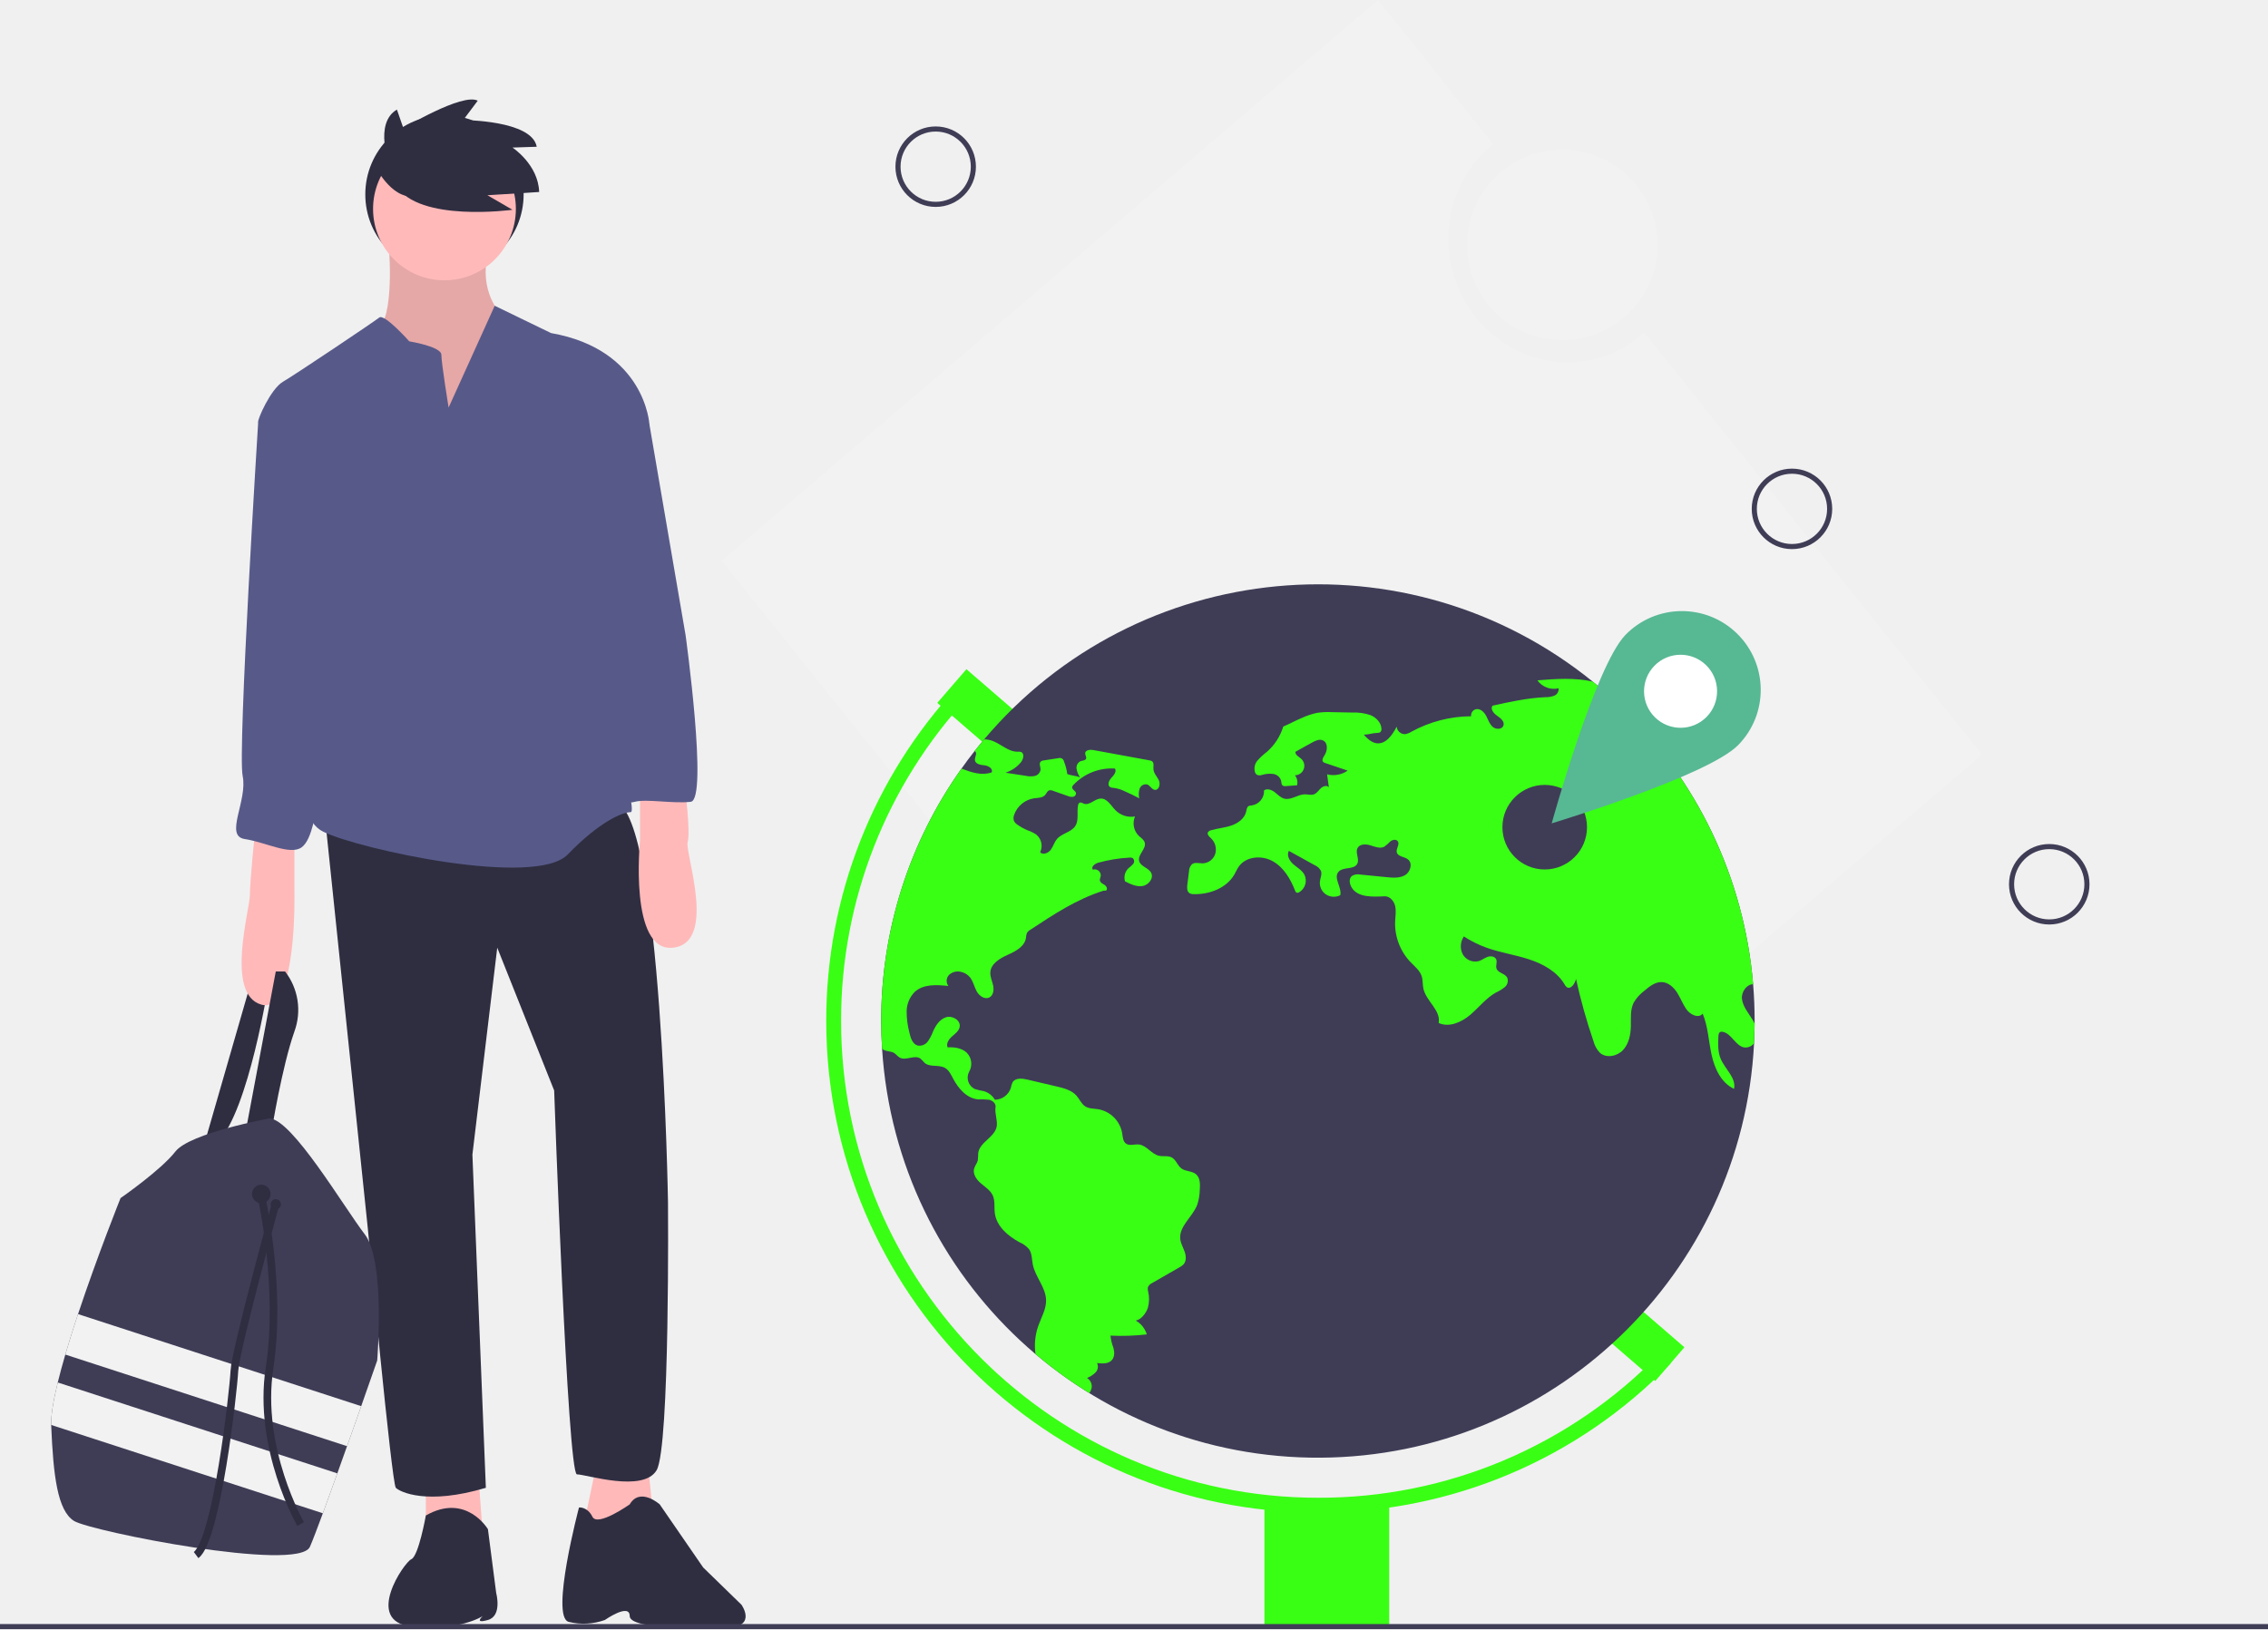
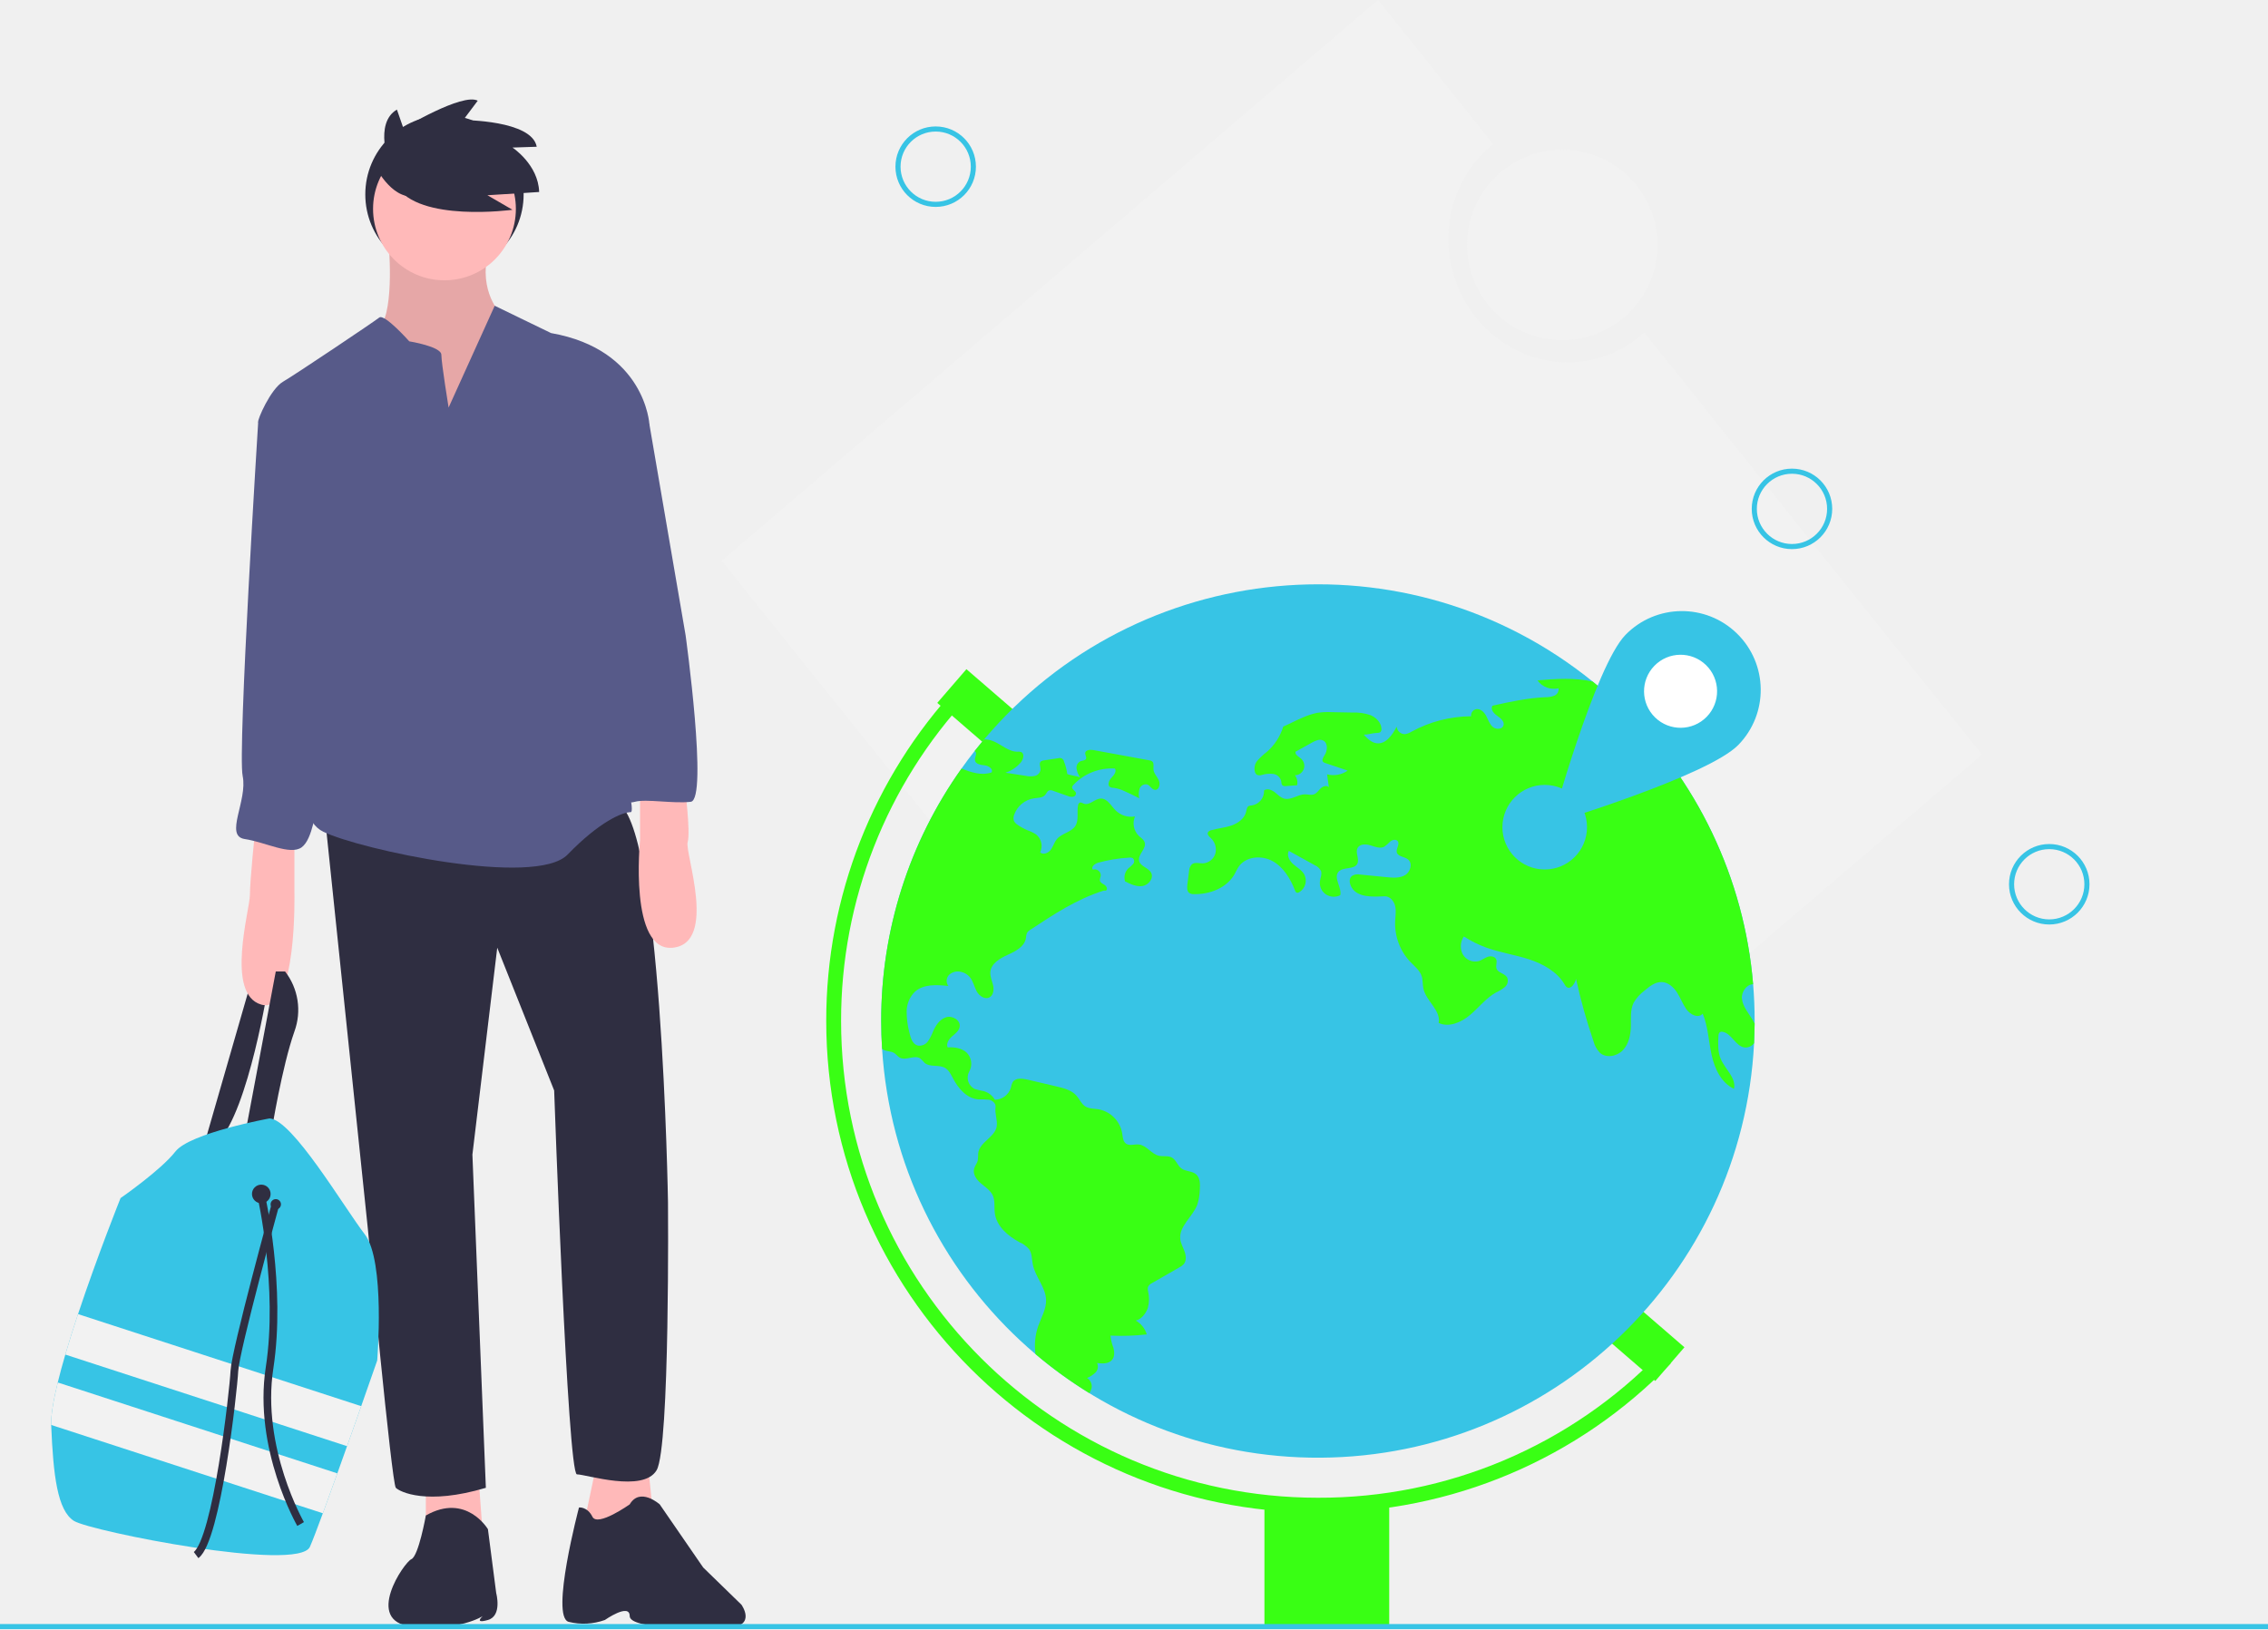
<svg xmlns="http://www.w3.org/2000/svg" id="b68b2dea-431f-4b15-9350-961d32a371b9" data-name="Layer 1" width="888" height="637.962" viewBox="0 0 888 637.962">
  <circle cx="174.023" cy="76.131" r="30.997" fill="#2f2e41" />
  <path d="M235.615,580.545l19.044-66.045,6.483,2.026s-7.699,49.433-19.854,61.993Z" transform="translate(-156 -131.237)" fill="#2f2e41" />
  <path d="M308.143,226.007s2.431,25.932-3.241,33.225,3.647,21.475,3.647,21.475l17.018,20.259,25.122-11.345,3.647-21.07-2.431-14.587s-8.509-8.509-4.862-23.906S308.143,226.007,308.143,226.007Z" transform="translate(-156 -131.237)" fill="#ffb9b9" />
  <path d="M308.143,226.007s2.431,25.932-3.241,33.225,3.647,21.475,3.647,21.475l17.018,20.259,25.122-11.345,3.647-21.07-2.431-14.587s-8.509-8.509-4.862-23.906S308.143,226.007,308.143,226.007Z" transform="translate(-156 -131.237)" opacity="0.1" />
  <polygon points="166.73 579.778 166.73 596.39 189.015 600.847 186.989 573.295 166.73 579.778" fill="#ffb9b9" />
  <polygon points="233.586 573.295 228.723 596.39 238.448 603.278 255.466 590.718 253.44 570.863 233.586 573.295" fill="#ffb9b9" />
  <path d="M347.041,730.058s-8.509-14.383-24.311-5.368c0,0-2.836,15.903-5.673,17.118s-18.639,24.311,0,26.337,27.958-4.052,27.958-4.052-3.647,3.138,2.026,1.517,3.241-10.535,3.241-10.535Z" transform="translate(-156 -131.237)" fill="#2f2e41" />
  <path d="M402.551,720.334s-12.561,8.914-14.587,4.862-5.267-3.647-5.267-3.647-11.345,42.768-4.052,44.794A24.584,24.584,0,0,0,392.827,765.611s9.724-6.81,9.724-1.543,27.147,4.888,38.493,4.483,5.267-8.914,5.267-8.914l-14.992-14.587-17.018-24.716S406.603,713.446,402.551,720.334Z" transform="translate(-156 -131.237)" fill="#2f2e41" />
  <path d="M283.022,449.264l17.018,163.29s9.319,99.676,10.94,101.297,12.156,6.888,35.251,0l-5.267-130.47,9.724-81.037,22.285,55.916s5.267,150.324,8.914,150.324,25.932,7.293,31.199-1.621,4.457-104.943,4.457-104.943-2.431-151.54-20.259-156.402S283.022,449.264,283.022,449.264Z" transform="translate(-156 -131.237)" fill="#2f2e41" />
  <circle cx="174.023" cy="81.804" r="27.958" fill="#ffb9b9" />
  <path d="M331.644,290.836s-2.836-17.423-2.836-20.665-12.561-5.267-12.561-5.267-9.724-10.94-11.75-9.319-32.82,22.285-37.682,25.122-10.13,14.992-9.724,15.802,25.527,53.485,25.527,53.485,10.94,32.415,3.241,49.433-17.423,50.648-3.241,57.536,83.063,21.88,95.624,8.914,21.475-16.613,24.716-16.613-13.371-56.321-9.724-61.588-1.621-38.087-1.621-38.087l18.639-52.269s-1.621-29.173-38.493-35.656L349.699,250.968Z" transform="translate(-156 -131.237)" fill="#575a89" />
  <path d="M255.874,456.558s-2.026,19.449-2.026,25.122-9.724,38.898,4.457,42.95,12.966-44.165,12.966-44.165V455.747Z" transform="translate(-156 -131.237)" fill="#ffb9b9" />
  <path d="M424.026,438.324s2.431,18.639,1.216,22.69,11.75,39.303-5.673,41.329-12.966-42.139-12.966-42.139v-21.88Z" transform="translate(-156 -131.237)" fill="#ffb9b9" />
  <path d="M252.227,574.062l11.75-62.399h3.647a24.543,24.543,0,0,1,3.647,23.501c-4.862,13.776-8.914,38.898-8.914,38.898Z" transform="translate(-156 -131.237)" fill="#2f2e41" />
  <path d="M263.167,291.647l-6.078,4.862s-8.104,128.849-6.078,138.574-7.293,23.501.81,24.716,17.828,6.483,22.285,3.241,5.267-14.992,6.888-17.828,4.457-36.467,4.457-36.467,8.509-33.63,3.241-58.752-10.13-50.648-10.13-50.648Z" transform="translate(-156 -131.237)" fill="#575a89" />
  <path d="M391.611,281.517,410.25,297.319l14.182,82.658s8.914,64.425,2.026,65.235-17.423-1.216-21.88,0-8.104-2.026-8.104-2.026-4.862-25.932-4.862-26.337S388.37,386.866,388.37,386.866l-4.052-33.225,6.078-36.467Z" transform="translate(-156 -131.237)" fill="#575a89" />
-   <path d="M303.686,664.013s-2.634,7.565-6.264,17.865c-1.686,4.789-3.586,10.174-5.543,15.665-1.26,3.549-2.54,7.143-3.801,10.652-2.01,5.612-3.963,11.001-5.669,15.628-2.253,6.106-4.08,10.891-5.061,13.124-4.457,10.13-85.899-6.078-92.382-10.13s-8.104-17.828-8.914-37.277c-.004-.101-.008-.203-.008-.304-.105-3.926.895-9.773,2.569-16.633.835-3.428,1.84-7.107,2.958-10.928,1.499-5.126,3.201-10.498,4.98-15.847,7.642-22.974,16.649-45.429,16.649-45.429s15.802-10.94,21.475-18.233,36.872-12.966,36.872-12.966c8.914.405,29.173,34.846,37.277,45.381S303.686,664.013,303.686,664.013Z" transform="translate(-156 -131.237)" fill="#3f3d56" />
+   <path d="M303.686,664.013s-2.634,7.565-6.264,17.865c-1.686,4.789-3.586,10.174-5.543,15.665-1.26,3.549-2.54,7.143-3.801,10.652-2.01,5.612-3.963,11.001-5.669,15.628-2.253,6.106-4.08,10.891-5.061,13.124-4.457,10.13-85.899-6.078-92.382-10.13s-8.104-17.828-8.914-37.277c-.004-.101-.008-.203-.008-.304-.105-3.926.895-9.773,2.569-16.633.835-3.428,1.84-7.107,2.958-10.928,1.499-5.126,3.201-10.498,4.98-15.847,7.642-22.974,16.649-45.429,16.649-45.429s15.802-10.94,21.475-18.233,36.872-12.966,36.872-12.966c8.914.405,29.173,34.846,37.277,45.381S303.686,664.013,303.686,664.013Z" transform="translate(-156 -131.237)" fill="#37C4E5" />
  <circle cx="102.305" cy="467.541" r="3.647" fill="#2f2e41" />
  <circle cx="107.978" cy="471.593" r="2.026" fill="#2f2e41" />
  <path d="M297.422,681.878c-1.686,4.789-3.586,10.174-5.543,15.665L181.571,661.675c1.499-5.126,3.201-10.498,4.98-15.847Z" transform="translate(-156 -131.237)" fill="#f2f2f2" />
  <path d="M288.078,708.194c-2.01,5.612-3.963,11.001-5.669,15.628L176.044,689.236c-.105-3.926.895-9.773,2.569-16.633Z" transform="translate(-156 -131.237)" fill="#f2f2f2" />
  <path d="M258.305,599.588s8.104,35.656,3.241,67.261,12.156,61.183,12.156,61.183" transform="translate(-156 -131.237)" fill="none" stroke="#2f2e41" stroke-miterlimit="10" stroke-width="3" />
  <path d="M263.978,602.425s-15.802,57.536-16.207,65.64-6.888,66.045-14.992,72.123" transform="translate(-156 -131.237)" fill="none" stroke="#2f2e41" stroke-miterlimit="10" stroke-width="3" />
  <path d="M308.559,195.98s-6.328-16.454,2.848-21.833l2.531,7.278s23.099-13.923,29.111-10.758l-5.696,7.594s26.896,0,28.794,10.442l-9.493.316s10.126,6.645,10.442,17.403l-20.251,1.266,9.809,5.696s-36.705,5.063-45.565-9.493Z" transform="translate(-156 -131.237)" fill="#2f2e41" />
  <path d="M303.078,196.631s7.293,14.587,17.018,10.94,0-17.018,0-17.018l-6.483-3.241Z" transform="translate(-156 -131.237)" fill="#2f2e41" />
  <path d="M932,426.751,799.75,261.487A44.403,44.403,0,0,1,778.361,272.287c-24.898,4.903-49.212-12.099-54.308-37.975a47.966,47.966,0,0,1,16.558-46.725L695.518,131.237,438.615,350.8l236.482,295.514Z" transform="translate(-156 -131.237)" fill="#f2f2f2" />
  <circle cx="611.674" cy="95.915" r="37.284" fill="#f2f2f2" />
  <rect x="539.173" y="391.09" width="17.448" height="50.793" transform="translate(-281.462 427.517) rotate(-49.17044)" fill="#39ff14" />
  <rect x="784.052" y="628.189" width="17.448" height="45.023" transform="translate(-373.9078 693.8884) rotate(-49.17044)" fill="#39ff14" />
-   <path d="M843,531.047V532.071q-.035,3.856-.221,7.677a170.99,170.99,0,0,1-341.411,2.233q-.349-5.426-.349-10.934a170.143,170.143,0,0,1,31.441-98.837q2.46-3.49,5.118-6.851c1.221-1.559,2.478-3.083,3.746-4.595a171.023,171.023,0,0,1,238.293-22.613c2.059,1.663,4.083,3.385,6.06,5.141q2.373,2.111,4.664,4.316A170.528,170.528,0,0,1,842.407,516.67Q843,523.789,843,531.047Z" transform="translate(-156 -131.237)" fill="#3f3d56" />
+   <path d="M843,531.047V532.071q-.035,3.856-.221,7.677a170.99,170.99,0,0,1-341.411,2.233q-.349-5.426-.349-10.934a170.143,170.143,0,0,1,31.441-98.837q2.46-3.49,5.118-6.851c1.221-1.559,2.478-3.083,3.746-4.595a171.023,171.023,0,0,1,238.293-22.613c2.059,1.663,4.083,3.385,6.06,5.141q2.373,2.111,4.664,4.316A170.528,170.528,0,0,1,842.407,516.67Q843,523.789,843,531.047Z" transform="translate(-156 -131.237)" fill="#37C4E5" />
  <path d="M672.01,723.557c-106.15,0-192.51-86.36-192.51-192.51a191.88,191.88,0,0,1,51.366-130.915l4.263,3.956A186.079,186.079,0,0,0,485.316,531.047c0,102.943,83.75,186.694,186.694,186.694a185.217,185.217,0,0,0,134.026-56.725l4.176,4.048A190.987,190.987,0,0,1,672.01,723.557Z" transform="translate(-156 -131.237)" fill="#39ff14" />
  <rect x="495.072" y="588.249" width="48.854" height="48.854" fill="#39ff14" />
  <path d="M537.579,425.359a.951.951,0,0,1,.233.14c.919.756-.233,2.21-.093,3.408.163,1.535,2.21,1.873,3.757,2.024,1.547.163,3.501,1.407,2.768,2.78-3.885,1.338-7.817.023-11.783-1.501a170.144,170.144,0,0,0-31.441,98.837q0,5.514.349,10.934a4.42,4.42,0,0,0,1.059.57c1.163.442,2.513.361,3.583.989.849.5,1.419,1.384,2.268,1.849,2.431,1.326,5.804-1.221,8.073.361a20.857,20.857,0,0,1,1.663,1.698c2.094,1.815,5.537.593,7.956,1.954,1.559.872,2.361,2.617,3.199,4.199,2.082,3.955,5.455,7.84,9.91,8.154a26.688,26.688,0,0,1,4.211.14c1.373.314,2.722,1.512,2.501,2.896-.384,2.385.791,4.99.477,7.375-.57,4.362-6.747,6.27-7.27,10.632a26.264,26.264,0,0,1-.163,2.873c-.279,1.14-1.14,2.07-1.442,3.21-.582,2.152.965,4.304,2.652,5.746,1.698,1.454,3.722,2.71,4.653,4.734.977,2.152.5,4.653.814,6.991.698,5.106,5.106,8.887,9.643,11.33a10.068,10.068,0,0,1,3.769,2.745c1.163,1.687,1.047,3.908,1.442,5.921.954,4.92,5.095,8.98,5.211,13.993.081,3.571-1.896,6.805-3.082,10.166a23.462,23.462,0,0,0-1.059,10.981,171.809,171.809,0,0,0,21.089,15.296,6.144,6.144,0,0,0,.872-1.954,3.865,3.865,0,0,0-1.803-4.001,9.562,9.562,0,0,0,3.338-2.14,3.275,3.275,0,0,0,.605-3.699c2.047.256,4.478.384,5.828-1.186,1.082-1.256,1.012-3.141.582-4.734a19.525,19.525,0,0,1-1.163-4.816,86.623,86.623,0,0,0,14.214-.477,9.227,9.227,0,0,0-4.327-5.421c2.14-.361,4.083-2.92,4.757-4.979a12.681,12.681,0,0,0,.093-6.433,3.422,3.422,0,0,1-.07-1.675,3.296,3.296,0,0,1,1.698-1.64q5.304-3.053,10.608-6.095a6.396,6.396,0,0,0,1.698-1.245c1.105-1.314.942-3.28.372-4.897s-1.477-3.141-1.698-4.839c-.651-5.083,4.792-8.736,6.63-13.528a20.318,20.318,0,0,0,1-5.921c.151-2.164.163-4.664-1.489-6.049-1.594-1.338-4.071-1.035-5.735-2.28-1.524-1.14-2.047-3.338-3.711-4.257-1.512-.838-3.397-.302-5.083-.698-2.955-.686-4.816-4.094-7.84-4.409-1.698-.186-3.629.651-5.025-.337-1.233-.884-1.28-2.64-1.512-4.129a11.535,11.535,0,0,0-9.306-9.329c-1.756-.279-3.664-.174-5.165-1.14-1.512-.977-2.198-2.803-3.397-4.164-1.908-2.175-4.932-2.955-7.759-3.618q-5.758-1.343-11.504-2.699c-2.036-.489-4.664-.744-5.769,1.047a7.869,7.869,0,0,0-.675,2.152,6.673,6.673,0,0,1-6.258,4.699,7.394,7.394,0,0,0-4.35-3.373,27.448,27.448,0,0,1-3.536-.838,4.954,4.954,0,0,1-2.14-6.875,6.172,6.172,0,0,0-1.059-7.41c-1.954-1.756-4.781-2.187-7.41-2.012-.686-1.501.465-3.187,1.698-4.281,1.245-1.082,2.745-2.152,3.013-3.78.43-2.559-2.838-4.502-5.316-3.746-2.478.768-4.06,3.176-5.106,5.548a16.734,16.734,0,0,1-2.059,3.943,4.042,4.042,0,0,1-3.908,1.605c-2.047-.523-2.827-2.955-3.28-5.002a32.614,32.614,0,0,1-1.093-8.387,10.948,10.948,0,0,1,3.164-7.631c3.385-3.117,8.596-2.815,13.167-2.315a3.354,3.354,0,0,1,.349-4.42,5.026,5.026,0,0,1,4.56-1.117,6.256,6.256,0,0,1,3.524,2.105c1.303,1.582,1.675,3.734,2.652,5.525.989,1.803,3.199,3.338,5.002,2.373,1.57-.838,1.815-3.001,1.431-4.734-.395-1.722-1.221-3.408-1.082-5.176.268-3.362,3.769-5.397,6.851-6.781s6.607-3.257,7.096-6.607a6.174,6.174,0,0,1,.372-1.908,3.729,3.729,0,0,1,1.384-1.303c8.992-5.944,18.146-11.969,28.429-15.215.535-.174.593.012,1.14-.116.768-.442.256-1.663-.477-2.152s-1.71-.872-1.896-1.733c-.128-.628.244-1.256.337-1.896a2.367,2.367,0,0,0-3.106-2.396c-.826-1.093.803-2.361,2.129-2.734a58.139,58.139,0,0,1,12.155-1.977,2.164,2.164,0,0,1,1.384.233,1.645,1.645,0,0,1,.105,2.257,12.74,12.74,0,0,1-1.849,1.687,5.081,5.081,0,0,0-1.326,5.106c2.152,1.093,4.478,2.222,6.863,1.838,2.373-.384,4.478-3.059,3.362-5.188-1.035-1.989-4.164-2.443-4.699-4.618-.628-2.547,2.978-4.816,2.164-7.305-.349-1.093-1.442-1.745-2.28-2.524a6.882,6.882,0,0,1-1.501-7.607,8.668,8.668,0,0,1-7.584-2.373c-1.815-1.826-3.257-4.723-5.839-4.63-2.361.07-4.397,2.827-6.607,1.989-.547-.209-1.117-.628-1.64-.384a1.356,1.356,0,0,0-.617,1.012c-.558,2.687.407,5.746-1.059,8.073-1.594,2.524-5.281,2.873-7.212,5.153-1.047,1.233-1.454,2.896-2.419,4.199s-3.001,2.14-4.164,1a5.732,5.732,0,0,0-1.559-6.979,14.989,14.989,0,0,0-3.443-1.675,20.434,20.434,0,0,1-3.85-2.14,3.815,3.815,0,0,1-1.407-1.512,3.477,3.477,0,0,1,.093-2.396,9.794,9.794,0,0,1,7.782-6.444c1.535-.209,3.327-.14,4.35-1.314.535-.617.814-1.559,1.605-1.803a2.34,2.34,0,0,1,1.477.174c1.919.675,3.827,1.349,5.746,2.024a3.936,3.936,0,0,0,2.047.337,1.377,1.377,0,0,0,1.198-1.454c-.186-.954-1.652-1.407-1.512-2.373a1.509,1.509,0,0,1,.477-.814,20.554,20.554,0,0,1,16.296-6.433c.721,1.198-.419,2.606-1.384,3.618-.954,1.024-1.722,2.838-.558,3.618a3.064,3.064,0,0,0,1.524.349,13.291,13.291,0,0,1,4.071,1.233c1.989.861,3.943,1.815,5.851,2.838a7.376,7.376,0,0,1,.14-3.769,2.559,2.559,0,0,1,3.024-1.64c1.14.442,1.722,1.954,2.943,2.094,1.617.186,2.257-2.21,1.582-3.699s-2.024-2.722-2.129-4.362c-.081-1.093.337-2.454-.535-3.117a2.314,2.314,0,0,0-1.035-.372q-10.957-2.007-21.926-4.025c-1.303-.244-3.176-.058-3.234,1.256-.035.744.628,1.477.337,2.152-.314.721-1.338.663-2.082.919a2.827,2.827,0,0,0-1.628,2.989,8.149,8.149,0,0,0,1.373,3.362c-1.431-.593-3.583-.698-5.013-1.303a19.296,19.296,0,0,0-1.256-4.827,1.704,1.704,0,0,0-2.222-1.373c-1.884.291-3.769.57-5.653.861a2.187,2.187,0,0,0-1.291.5c-.733.779-.012,2.024-.035,3.094a2.9,2.9,0,0,1-2.245,2.501,8.462,8.462,0,0,1-3.583-.047c-2.64-.407-5.269-.814-7.91-1.221a12.957,12.957,0,0,0,5.979-4.001c1.047-1.233,1.605-3.536.093-4.118a3.609,3.609,0,0,0-1.373-.105c-3.583.023-6.409-2.966-9.759-4.234a9.593,9.593,0,0,0-3.292-.605Z" transform="translate(-156 -131.237)" fill="#39ff14" />
  <path d="M842.779,539.748a4.2,4.2,0,0,1-3.559,1.687c-3.641-.314-5.176-5.56-8.782-6.153a1.405,1.405,0,0,0-.954.093c-.535.291-.628,1.012-.663,1.617-.151,3.001-.279,6.118.896,8.887,1.71,4.048,6.142,7.444,5.211,11.737-5.002-2.315-7.607-7.933-8.782-13.319-1.186-5.386-1.373-11.039-3.49-16.134-1.617,2.059-4.99.361-6.456-1.803-1.396-2.047-2.257-4.42-3.606-6.502-1.349-2.07-3.42-3.932-5.886-4.048-2.594-.116-4.851,1.663-6.828,3.35a15.802,15.802,0,0,0-4.246,4.723c-1.384,2.792-1.024,6.072-1.093,9.178-.07,3.35-.779,6.898-3.071,9.364-2.292,2.454-6.514,3.315-9.038,1.093a10.196,10.196,0,0,1-2.524-4.548,221.318,221.318,0,0,1-6.84-24.404c-.419,1.884-2.082,4.315-3.664,3.21a3.267,3.267,0,0,1-.838-1.093c-2.955-4.99-8.41-7.991-13.935-9.794-5.514-1.791-11.318-2.629-16.773-4.606a42.885,42.885,0,0,1-8.712-4.339,6.86,6.86,0,0,0-.419,7.002,5.609,5.609,0,0,0,6.305,2.64c1.21-.395,2.233-1.233,3.431-1.652,1.198-.407,2.815-.209,3.338.954.512,1.105-.256,2.443.128,3.606.57,1.756,3.234,1.896,4.164,3.501a3.241,3.241,0,0,1-.872,3.746,15.676,15.676,0,0,1-3.513,2.164c-3.908,2.175-6.688,5.886-10.108,8.771-3.42,2.896-8.247,5.002-12.318,3.152.965-4.92-4.885-8.526-5.967-13.423-.361-1.617-.174-3.327-.675-4.897-.733-2.28-2.757-3.839-4.409-5.56a21.855,21.855,0,0,1-5.99-15.878c.093-2.024.465-4.083,0-6.06-.454-1.966-2.094-3.873-4.118-3.792-4.618.209-10.446.558-12.865-3.385-.872-1.407-1.245-3.466.012-4.548a4.392,4.392,0,0,1,3.338-.57c3.478.337,6.944.686,10.422,1.024,2.431.233,5.06.43,7.154-.838s3.001-4.653,1.059-6.153c-1.407-1.093-3.943-1.035-4.362-2.768-.337-1.454,1.268-3.094.395-4.315-.617-.861-2.012-.628-2.861.023a18.694,18.694,0,0,1-2.408,2.105c-1.663.861-3.641.035-5.432-.523s-4.188-.605-5.048,1.059c-.977,1.849.849,4.292-.105,6.153-1.28,2.454-5.583,1.059-7.375,3.176-2.047,2.419,1.396,6.049.71,9.143a5.7,5.7,0,0,1-5.618-.314,5.439,5.439,0,0,1-2.35-5.072c.163-1.396.896-2.827.407-4.141a4.834,4.834,0,0,0-2.454-2.245q-5.06-2.809-10.12-5.595c-.942,1.745.244,3.897,1.733,5.211,1.477,1.303,3.338,2.292,4.315,4.013a5.274,5.274,0,0,1-1.977,6.956,1.227,1.227,0,0,1-1.012.174,1.402,1.402,0,0,1-.651-.872c-1.78-4.571-4.467-9.073-8.747-11.458-4.292-2.396-10.446-1.896-13.26,2.117-.663.954-1.117,2.047-1.698,3.059-3.082,5.362-9.713,7.898-15.901,7.735a3.064,3.064,0,0,1-1.733-.407c-1-.686-.954-2.152-.803-3.362.221-1.71.43-3.408.651-5.118a4.099,4.099,0,0,1,1.128-2.803c1.152-.907,2.803-.337,4.269-.361a5.377,5.377,0,0,0,4.897-3.78,6.077,6.077,0,0,0-1.698-6.049c-.663-.628-1.559-1.419-1.21-2.268a1.885,1.885,0,0,1,1.314-.884c2.617-.756,5.397-.954,7.968-1.861,2.582-.896,5.083-2.734,5.7-5.397.186-.814.268-1.803,1-2.21a3.24,3.24,0,0,1,1.163-.233,5.661,5.661,0,0,0,4.851-5.897c1.233-.861,2.966-.221,4.164.698,1.186.919,2.245,2.129,3.699,2.524,2.71.744,5.327-1.663,8.142-1.675,1.186,0,2.408.419,3.513.012,1.128-.407,1.803-1.524,2.664-2.35.872-.838,2.385-1.338,3.187-.442-.233-1.687-.454-3.362-.686-5.037a9.901,9.901,0,0,0,8.061-1.466c-2.931-.989-5.851-1.977-8.782-2.966a1.895,1.895,0,0,1-.826-.442c-.64-.686,0-1.756.512-2.536,1.245-1.873,1.454-4.955-.593-5.886-1.396-.64-2.989.128-4.327.872-2.14,1.186-4.281,2.385-6.421,3.571-.198,1.221,1.291,1.919,2.21,2.734a3.706,3.706,0,0,1-2.419,6.479,4.643,4.643,0,0,1,.826,3.92c-1.431.105-2.873.209-4.315.314a1.853,1.853,0,0,1-1.396-.279c-.465-.407-.395-1.128-.512-1.733a3.744,3.744,0,0,0-3.164-2.757,10.922,10.922,0,0,0-4.409.407,2.686,2.686,0,0,1-1.908-.047,1.903,1.903,0,0,1-.744-.954,4.864,4.864,0,0,1,.977-4.676,26.767,26.767,0,0,1,3.676-3.385,21.428,21.428,0,0,0,6.386-9.887c2.373-1,4.827-2.35,7.212-3.35a28.809,28.809,0,0,1,5.99-2.012,28.309,28.309,0,0,1,5.874-.279c2.675.047,5.362.093,8.038.151a19.344,19.344,0,0,1,7.037,1.012c2.198.907,4.141,2.873,4.292,5.246a1.611,1.611,0,0,1-.523,1.477,1.885,1.885,0,0,1-1.012.233c-2.222.07-3.164.628-5.386.71,1.407,1.501,2.989,3.082,5.037,3.35,3.606.465,6.2-3.269,7.863-6.514a3.174,3.174,0,0,0,3.315,2.943,6.685,6.685,0,0,0,2.501-.977,49.195,49.195,0,0,1,23.322-6.025,2.511,2.511,0,0,1,1.919-2.768c1.663-.326,3.152,1.105,3.955,2.594.791,1.489,1.291,3.21,2.571,4.327,1.268,1.117,3.722,1.059,4.222-.547.489-1.547-1.128-2.873-2.466-3.792-1.349-.907-2.757-2.594-1.849-3.943,6.84-1.524,13.737-3.036,20.751-3.338a8.831,8.831,0,0,0,3.49-.605,2.712,2.712,0,0,0,1.628-2.873,7.931,7.931,0,0,1-8.259-3.117c7.2-.593,14.738-1.117,21.659.5l6.06,5.141c-1.152,1.198-2.687,2.326-1.849,3.525a2.579,2.579,0,0,0,2.129.733c1.466.023,2.931.058,4.385.058a170.528,170.528,0,0,1,52.065,109.062c-2.443-.093-4.688,3.001-4.374,5.7.372,3.129,2.629,5.642,4.246,8.34A12.709,12.709,0,0,1,843,532.071Z" transform="translate(-156 -131.237)" fill="#39ff14" />
-   <line y1="636.962" x2="888" y2="636.962" fill="none" stroke="#3f3d56" stroke-miterlimit="10" stroke-width="2" />
-   <circle cx="366.352" cy="65.27" r="14.756" fill="none" stroke="#3f3d56" stroke-miterlimit="10" stroke-width="2" />
-   <circle cx="802.352" cy="346.27" r="14.756" fill="none" stroke="#3f3d56" stroke-miterlimit="10" stroke-width="2" />
-   <circle cx="701.619" cy="199.27" r="14.756" fill="none" stroke="#3f3d56" stroke-miterlimit="10" stroke-width="2" />
-   <circle cx="604.808" cy="323.921" r="16.559" fill="#3f3d56" />
+   <line y1="636.962" x2="888" y2="636.962" fill="none" stroke="#37C4E5" stroke-miterlimit="10" stroke-width="2" />
+   <circle cx="366.352" cy="65.27" r="14.756" fill="none" stroke="#37C4E5" stroke-miterlimit="10" stroke-width="2" />
+   <circle cx="802.352" cy="346.27" r="14.756" fill="none" stroke="#37C4E5" stroke-miterlimit="10" stroke-width="2" />
+   <circle cx="701.619" cy="199.27" r="14.756" fill="none" stroke="#37C4E5" stroke-miterlimit="10" stroke-width="2" />
+   <circle cx="604.808" cy="323.921" r="16.559" fill="#37C4E5" />
  <circle cx="657.999" cy="270.697" r="21.828" fill="#fff" />
-   <path d="M836.074,379.306a30.86,30.86,0,0,0-43.639.54c-11.901,12.2-28.893,73.811-28.893,73.811s61.171-18.512,73.073-30.712A30.86,30.86,0,0,0,836.074,379.306Zm-32.061,32.865a14.301,14.301,0,1,1,20.223-.25A14.301,14.301,0,0,1,804.013,412.171Z" transform="translate(-156 -131.237)" fill="#57b894" />
+   <path d="M836.074,379.306a30.86,30.86,0,0,0-43.639.54c-11.901,12.2-28.893,73.811-28.893,73.811s61.171-18.512,73.073-30.712A30.86,30.86,0,0,0,836.074,379.306Zm-32.061,32.865a14.301,14.301,0,1,1,20.223-.25A14.301,14.301,0,0,1,804.013,412.171Z" transform="translate(-156 -131.237)" fill="#37C4E5" />
</svg>
